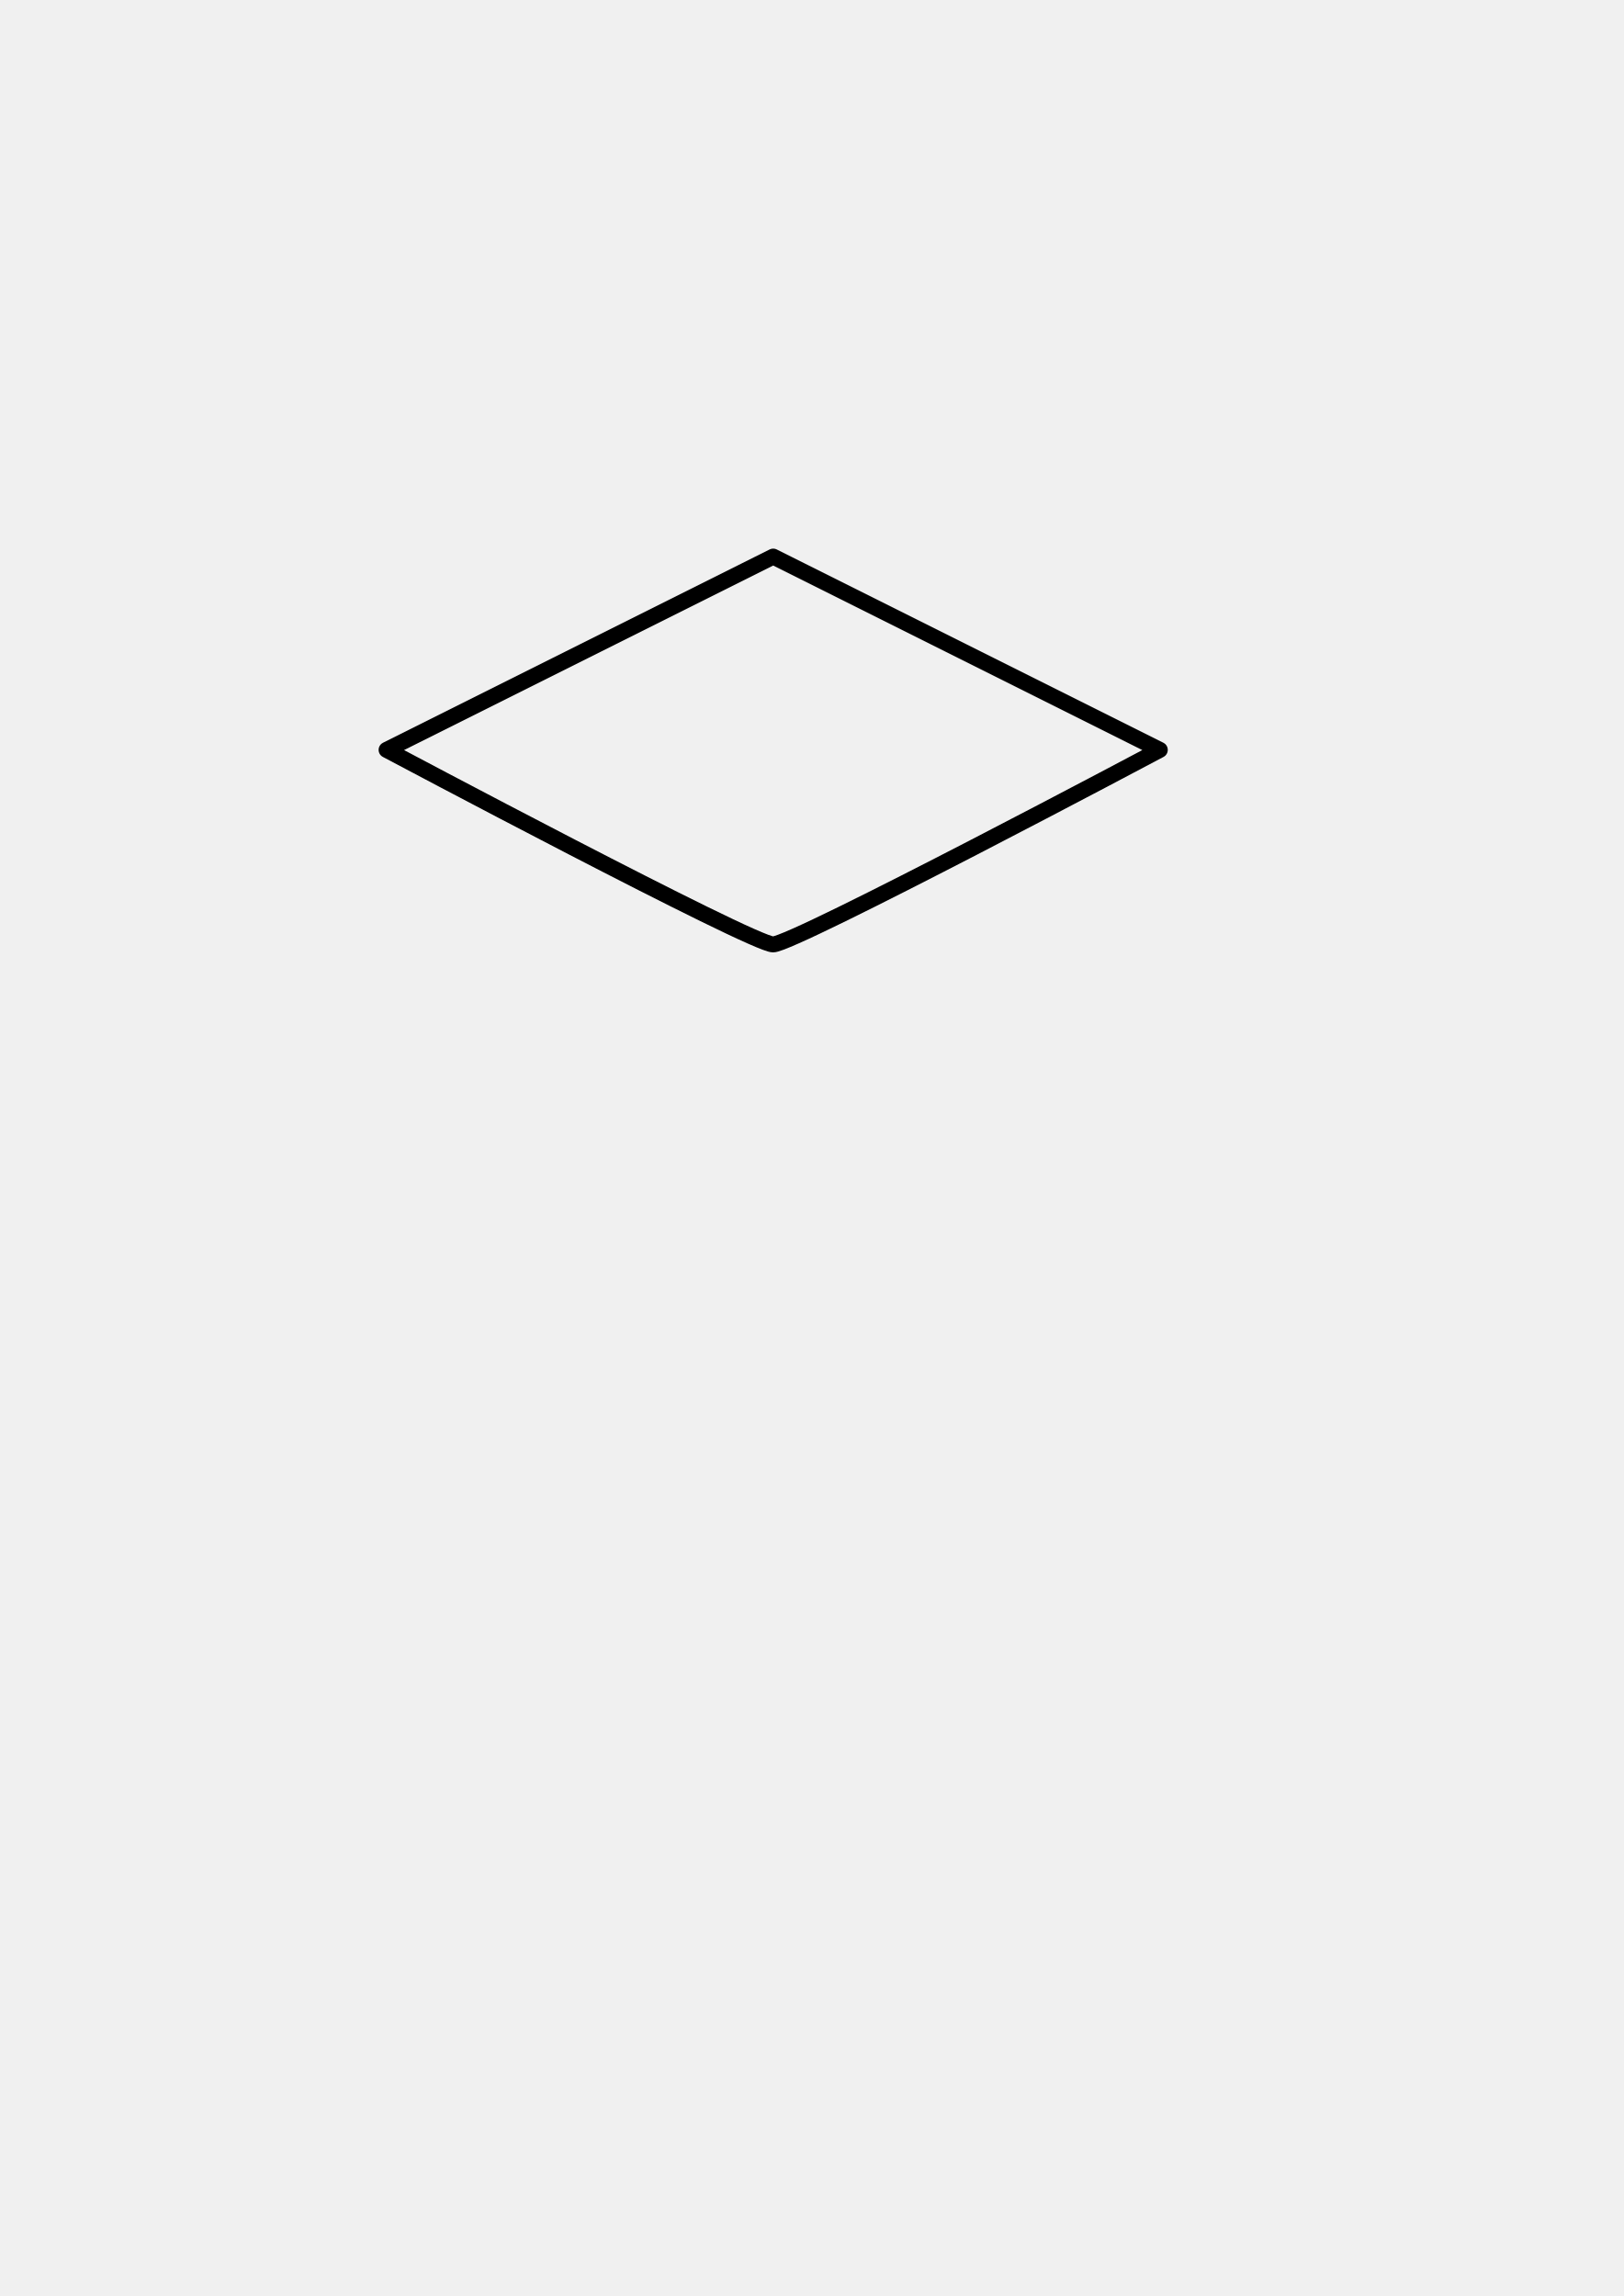
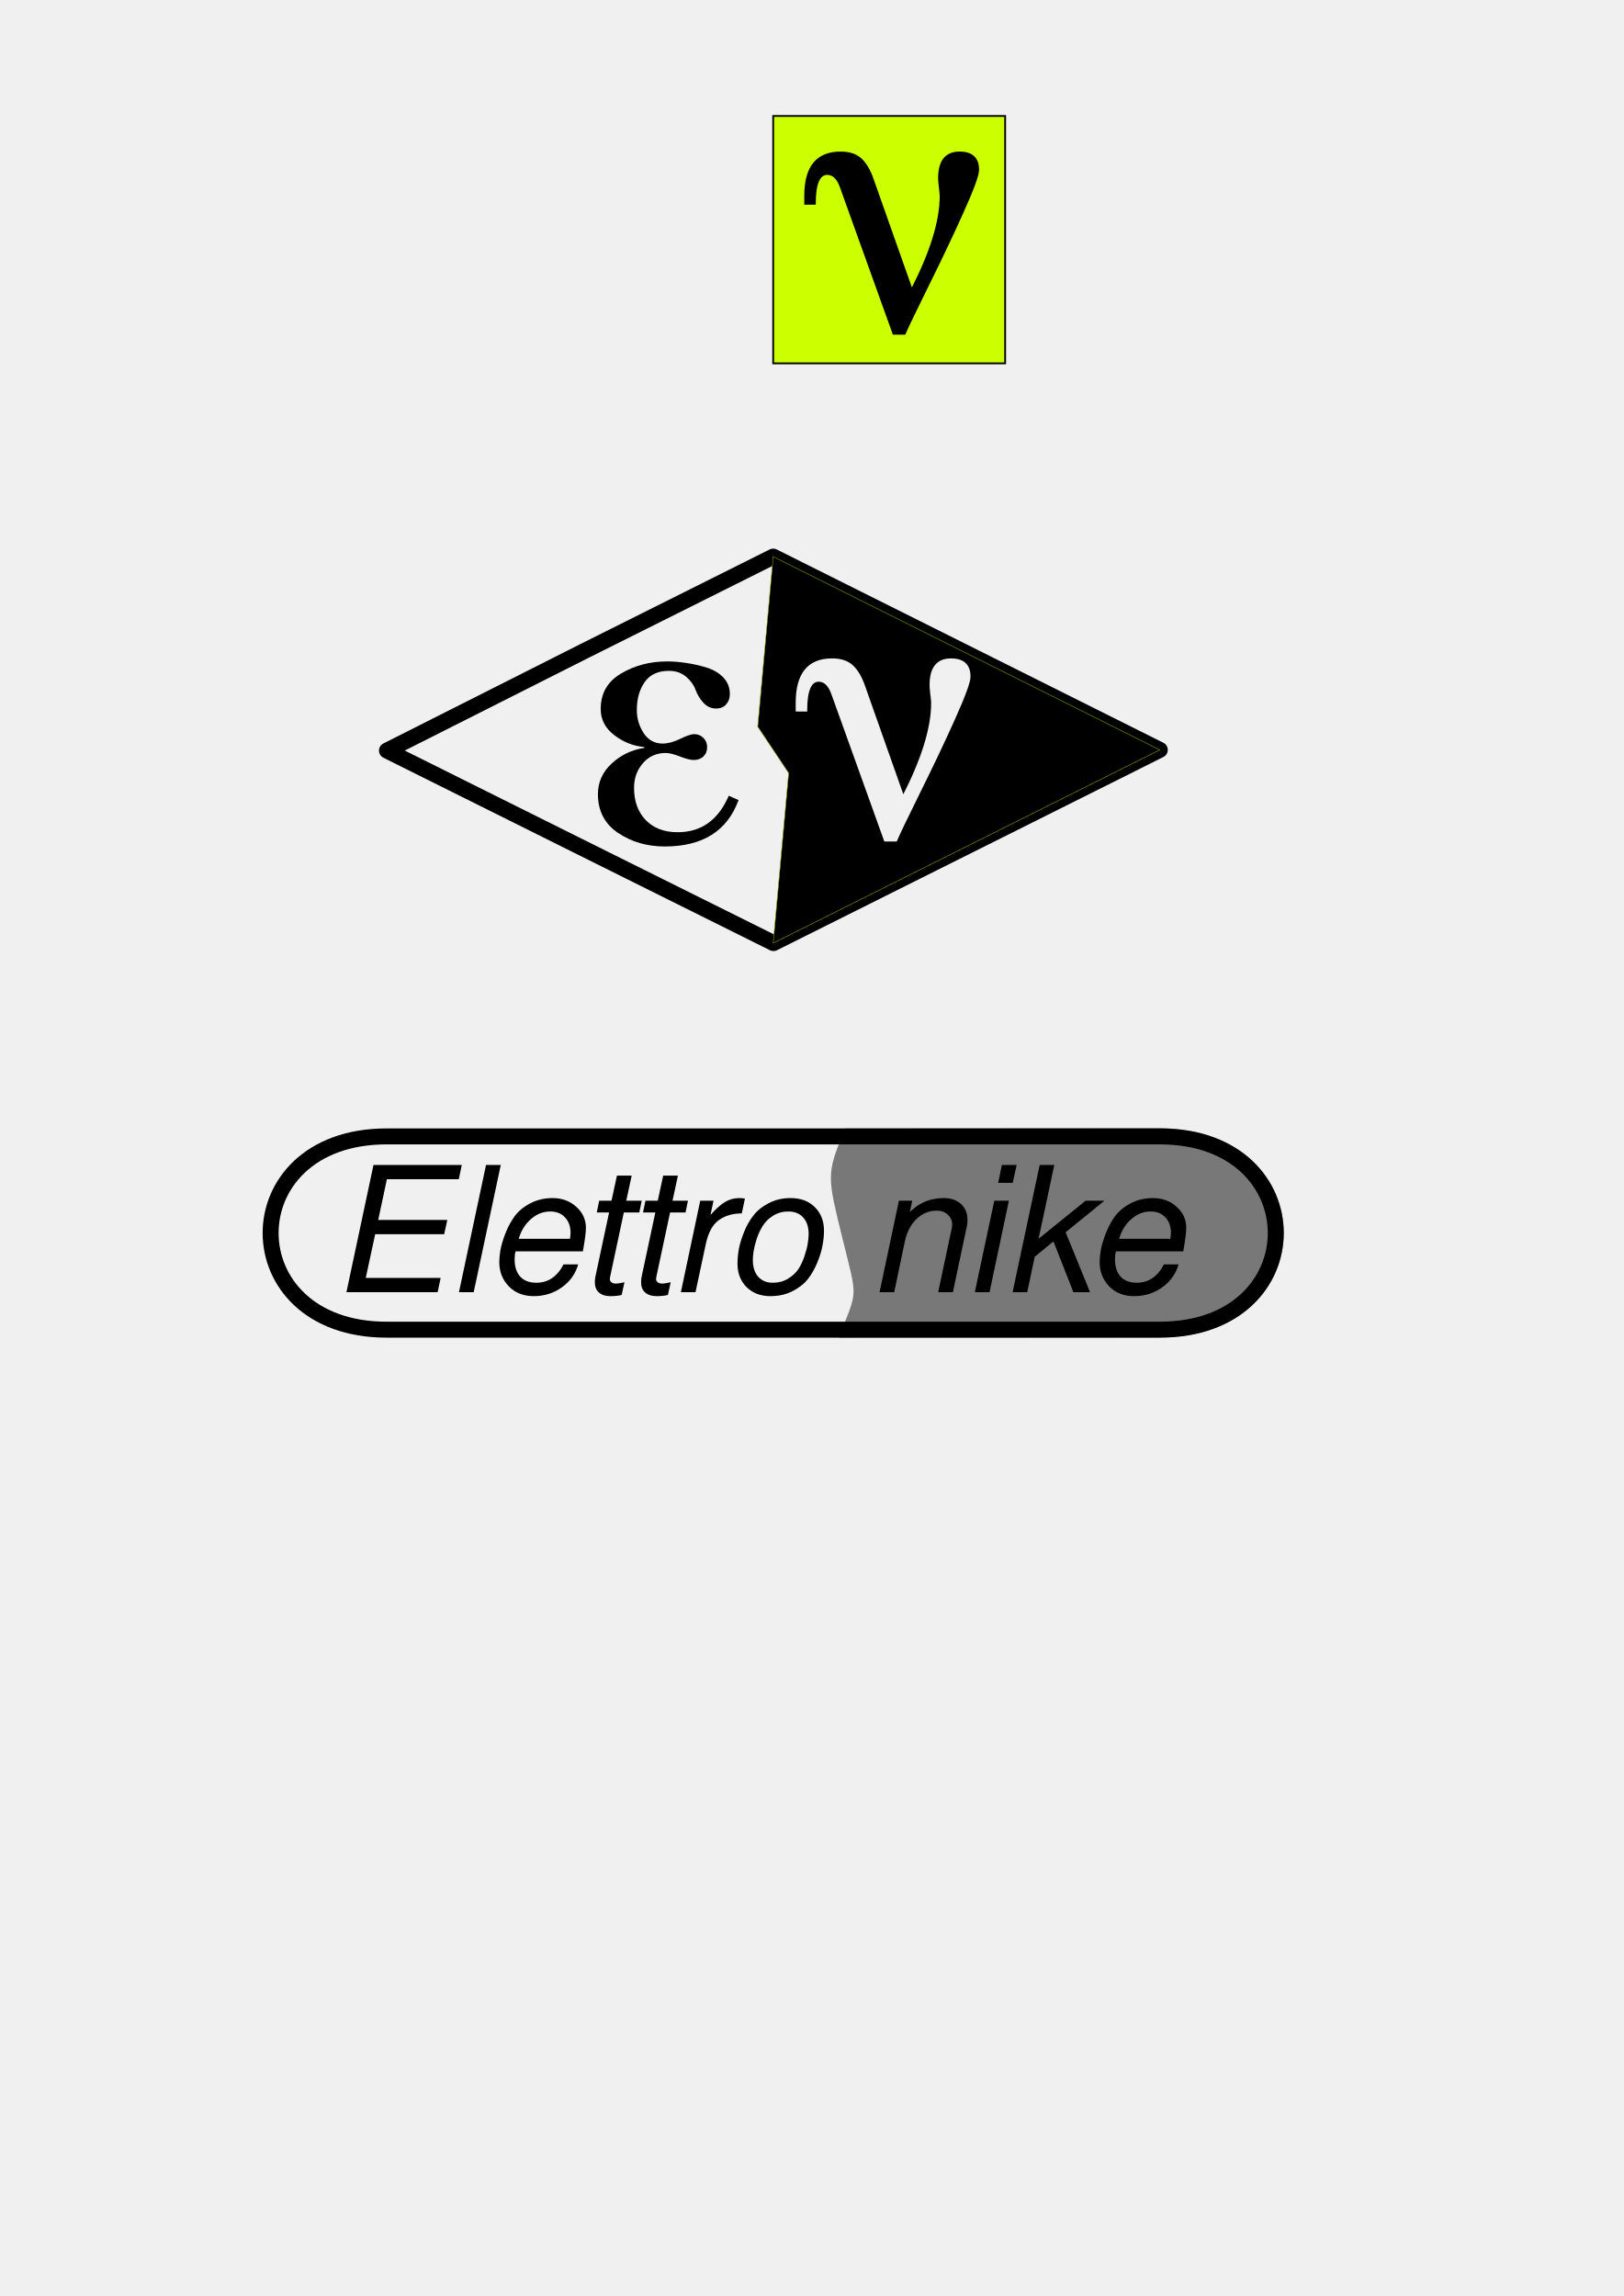
- <svg xmlns="http://www.w3.org/2000/svg" width="210mm" height="297mm" viewBox="0 0 210 297" version="1.1" id="svg8">
-   <defs id="defs2" />
-   <g id="layer1">
-     <path style="fill:none;stroke:#000000;stroke-width:2.065;stroke-linecap:round;stroke-linejoin:round;stroke-opacity:1;stroke-miterlimit:4;stroke-dasharray:none" d="M 50,97 75.521,84.24 100,72 150,97 c 0,0 -47.342,25.163 -50.014,25.163 C 97.313,122.163 50,97 50,97 Z" id="path4518" />
+ <svg xmlns="http://www.w3.org/2000/svg" xmlns:xlink="http://www.w3.org/1999/xlink" width="210mm" height="297mm" viewBox="0 0 210 297" version="1.1" id="svg8">
+   <defs id="defs2">
+     <mask maskUnits="userSpaceOnUse" id="mask1116">
+       <g transform="translate(6.081879,-75.9296)" id="g1122" style="display:inline;fill:#ffffff">
+         <rect y="142.93" x="33.918" height="60" width="120" id="rect1118" style="opacity:1;fill:#ffffff;fill-opacity:1;fill-rule:evenodd;stroke:#4d4d4d;stroke-width:0.255;stroke-miterlimit:4;stroke-dasharray:none;stroke-opacity:0.99" />
+         <use style="fill:#ffffff;stroke:#000000" height="100%" width="100%" transform="translate(0.8929603,73.56127)" id="use1120" xlink:href="#text4563" y="0" x="0" />
+       </g>
+     </mask>
+   </defs>
+   <g id="layer1" style="display:inline">
+     <path style="fill:none;stroke:#000000;stroke-width:2.065;stroke-linecap:round;stroke-linejoin:round;stroke-miterlimit:4;stroke-dasharray:none;stroke-opacity:1" d="M 50.047,97.094 75.521,84.24 100,72 150,97 c 0,0 -48,24 -49.967,24.99 C 98,121 50.047,97.094 50.047,97.094 Z" id="path4518" />
+     <text xml:space="preserve" style="font-style:normal;font-variant:normal;font-weight:normal;font-stretch:normal;font-size:50.8px;line-height:1.25;font-family:FreeSerif;-inkscape-font-specification:'FreeSerif, Normal';font-variant-ligatures:normal;font-variant-caps:normal;font-variant-numeric:normal;font-feature-settings:normal;text-align:start;letter-spacing:0px;word-spacing:0px;writing-mode:lr-tb;text-anchor:start;fill:#000000;fill-opacity:1;stroke:none;stroke-width:0.265;" x="75.302" y="108.978" id="text4559">
+       <tspan id="tspan4557" x="75.302" y="108.978" style="font-style:normal;font-variant:normal;font-weight:normal;font-stretch:normal;font-size:50.8px;font-family:FreeSerif;-inkscape-font-specification:'FreeSerif, Normal';font-variant-ligatures:normal;font-variant-caps:normal;font-variant-numeric:normal;font-feature-settings:normal;text-align:start;writing-mode:lr-tb;text-anchor:start;fill:#000000;stroke-width:0.265;">ε</tspan>
+     </text>
+     <path style="fill:#000000;fill-opacity:1;fill-rule:evenodd;stroke:#88aa00;stroke-width:0.065;stroke-linecap:round;stroke-linejoin:round;stroke-miterlimit:4;stroke-dasharray:none;stroke-opacity:1" d="M 100,72 150,97 100,122 102,100 98,94 100,72 Z" id="path4593" mask="url(#mask1116)" />
+     <path style="fill:#000000;stroke:#000000;stroke-width:2.065;stroke-linecap:butt;stroke-linejoin:miter;stroke-miterlimit:4;stroke-dasharray:none;stroke-opacity:1;opacity:0.5" d="m 110,147 40,-0.028 c 20,0 20,25 0,25 L 110,172 c 2,-5 1.808,-4.572 -0.024,-11.993 C 108,152 108,152 110,147 Z" id="path4599-4" />
+     <path style="fill:none;stroke:#000000;stroke-width:2.065;stroke-linecap:butt;stroke-linejoin:miter;stroke-miterlimit:4;stroke-dasharray:none;stroke-opacity:1" d="m 50,147 h 100 c 20,0 20,25 0,25 H 50 c -20,0 -20,-25 0,-25 z" id="path4599" />
+     <text xml:space="preserve" style="font-style:normal;font-variant:normal;font-weight:normal;font-stretch:normal;font-size:50.8px;line-height:1.25;font-family:FreeSerif;-inkscape-font-specification:'FreeSerif, Normal';font-variant-ligatures:normal;font-variant-caps:normal;font-variant-numeric:normal;font-feature-settings:normal;text-align:start;letter-spacing:0px;word-spacing:0px;writing-mode:lr-tb;text-anchor:start;fill:#000000;fill-opacity:1;stroke:none;stroke-width:0.265;" x="42.991" y="167.15" id="text4559-9">
+       <tspan id="tspan4557-8" x="42.991" y="167.15" style="font-style:italic;font-variant:normal;font-weight:normal;font-stretch:normal;font-size:22.578px;font-family:FreeSans;-inkscape-font-specification:'FreeSans Italic';font-variant-ligatures:normal;font-variant-caps:normal;font-variant-numeric:normal;font-feature-settings:normal;text-align:start;writing-mode:lr-tb;text-anchor:start;fill:#000000;stroke-width:0.265;">Elettro nike</tspan>
+     </text>
+     <g style="fill:#ffffff" transform="translate(6.08188,-75.9296)" id="g1048">
+       <g id="g1099" transform="translate(-1.3378843e-6)" style="fill:none" />
+     </g>
+   </g>
+   <g id="layer2" style="display:inline">
+     <g id="g942" transform="translate(8.081871,-67.9296)" style="fill:#000000;stroke:#000000">
+       <rect style="opacity:1;fill:#ccff00;fill-opacity:1;fill-rule:evenodd;stroke:#000000;stroke-width:0.235;stroke-miterlimit:4;stroke-dasharray:none;stroke-opacity:0.99" id="rect1008" width="30" height="32" x="91.918" y="82.93" />
+       <text mask="none" id="text4563" y="111.088" x="95.303" style="font-style:normal;font-variant:normal;font-weight:normal;font-stretch:normal;font-size:50.8px;line-height:1.25;font-family:FreeSerif;-inkscape-font-specification:'FreeSerif, Normal';font-variant-ligatures:normal;font-variant-caps:normal;font-variant-numeric:normal;font-feature-settings:normal;text-align:start;letter-spacing:0px;word-spacing:0px;writing-mode:lr-tb;text-anchor:start;opacity:1;fill:#000000;fill-opacity:1;stroke:#000000;stroke-width:0.265;stroke-miterlimit:4;stroke-dasharray:none" xml:space="preserve">
+         <tspan style="font-style:normal;font-variant:normal;font-weight:normal;font-stretch:normal;font-size:50.8px;font-family:FreeSerif;-inkscape-font-specification:'FreeSerif, Normal';font-variant-ligatures:normal;font-variant-caps:normal;font-variant-numeric:normal;font-feature-settings:normal;text-align:start;writing-mode:lr-tb;text-anchor:start;fill:#000000;stroke:#000000;stroke-width:0.265;stroke-miterlimit:4;stroke-dasharray:none" y="111.088" x="95.303" id="tspan4561">ν</tspan>
+       </text>
+     </g>
  </g>
</svg>
